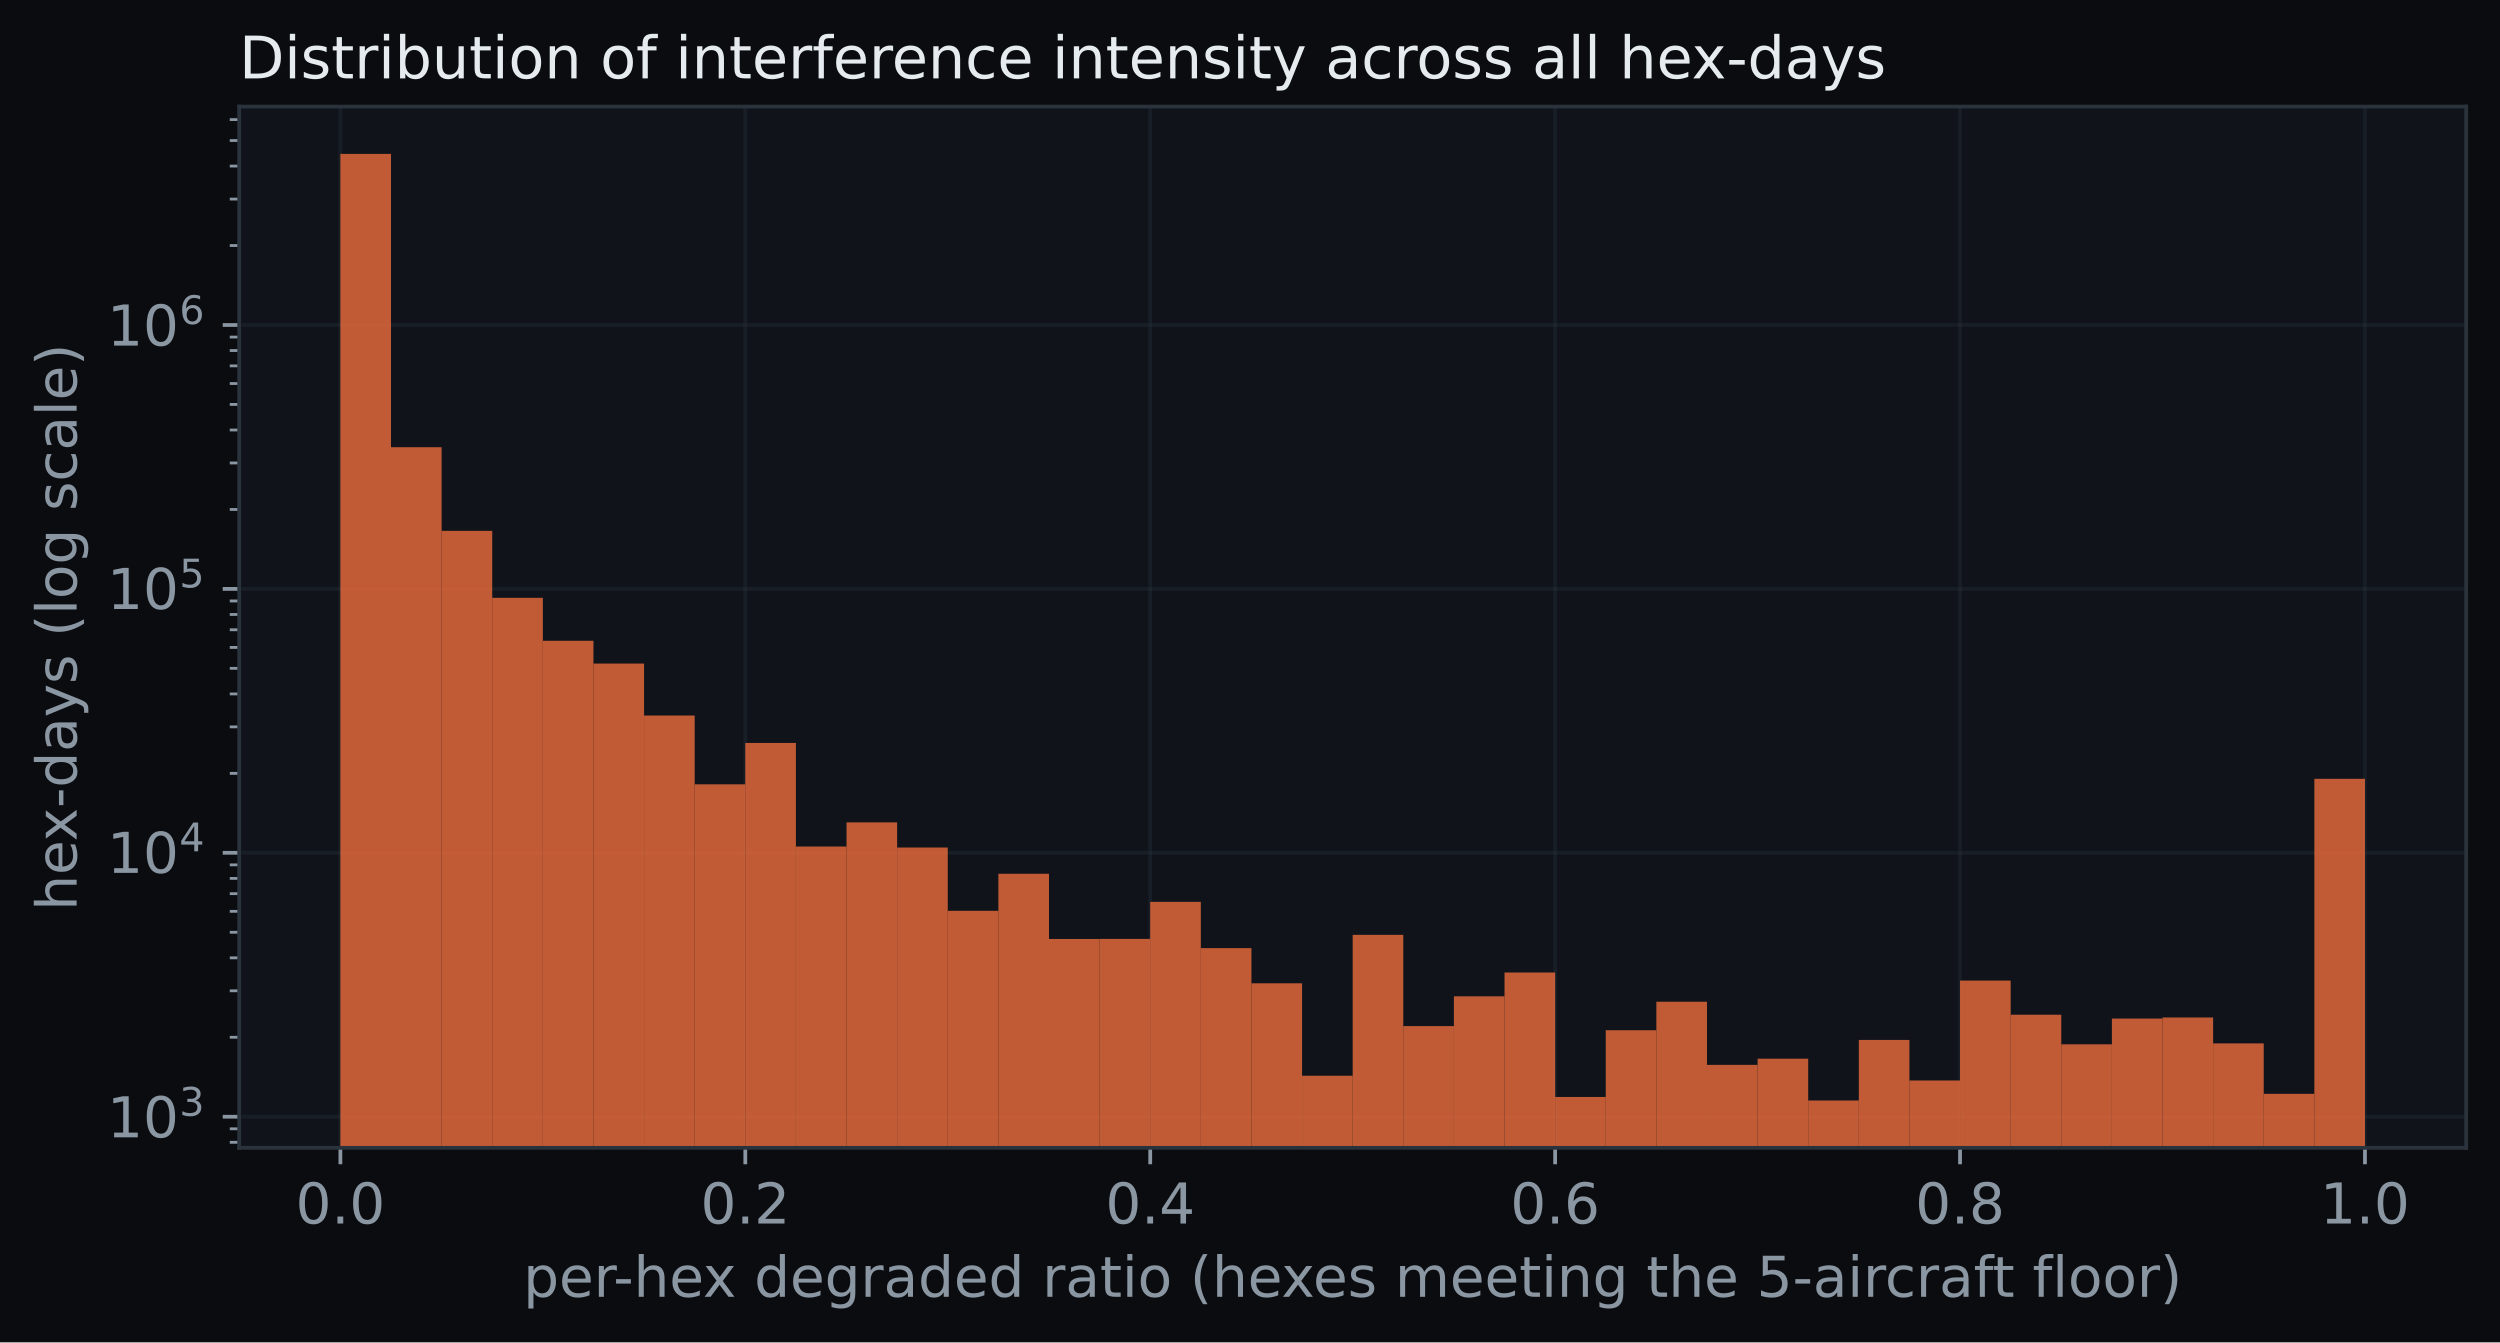
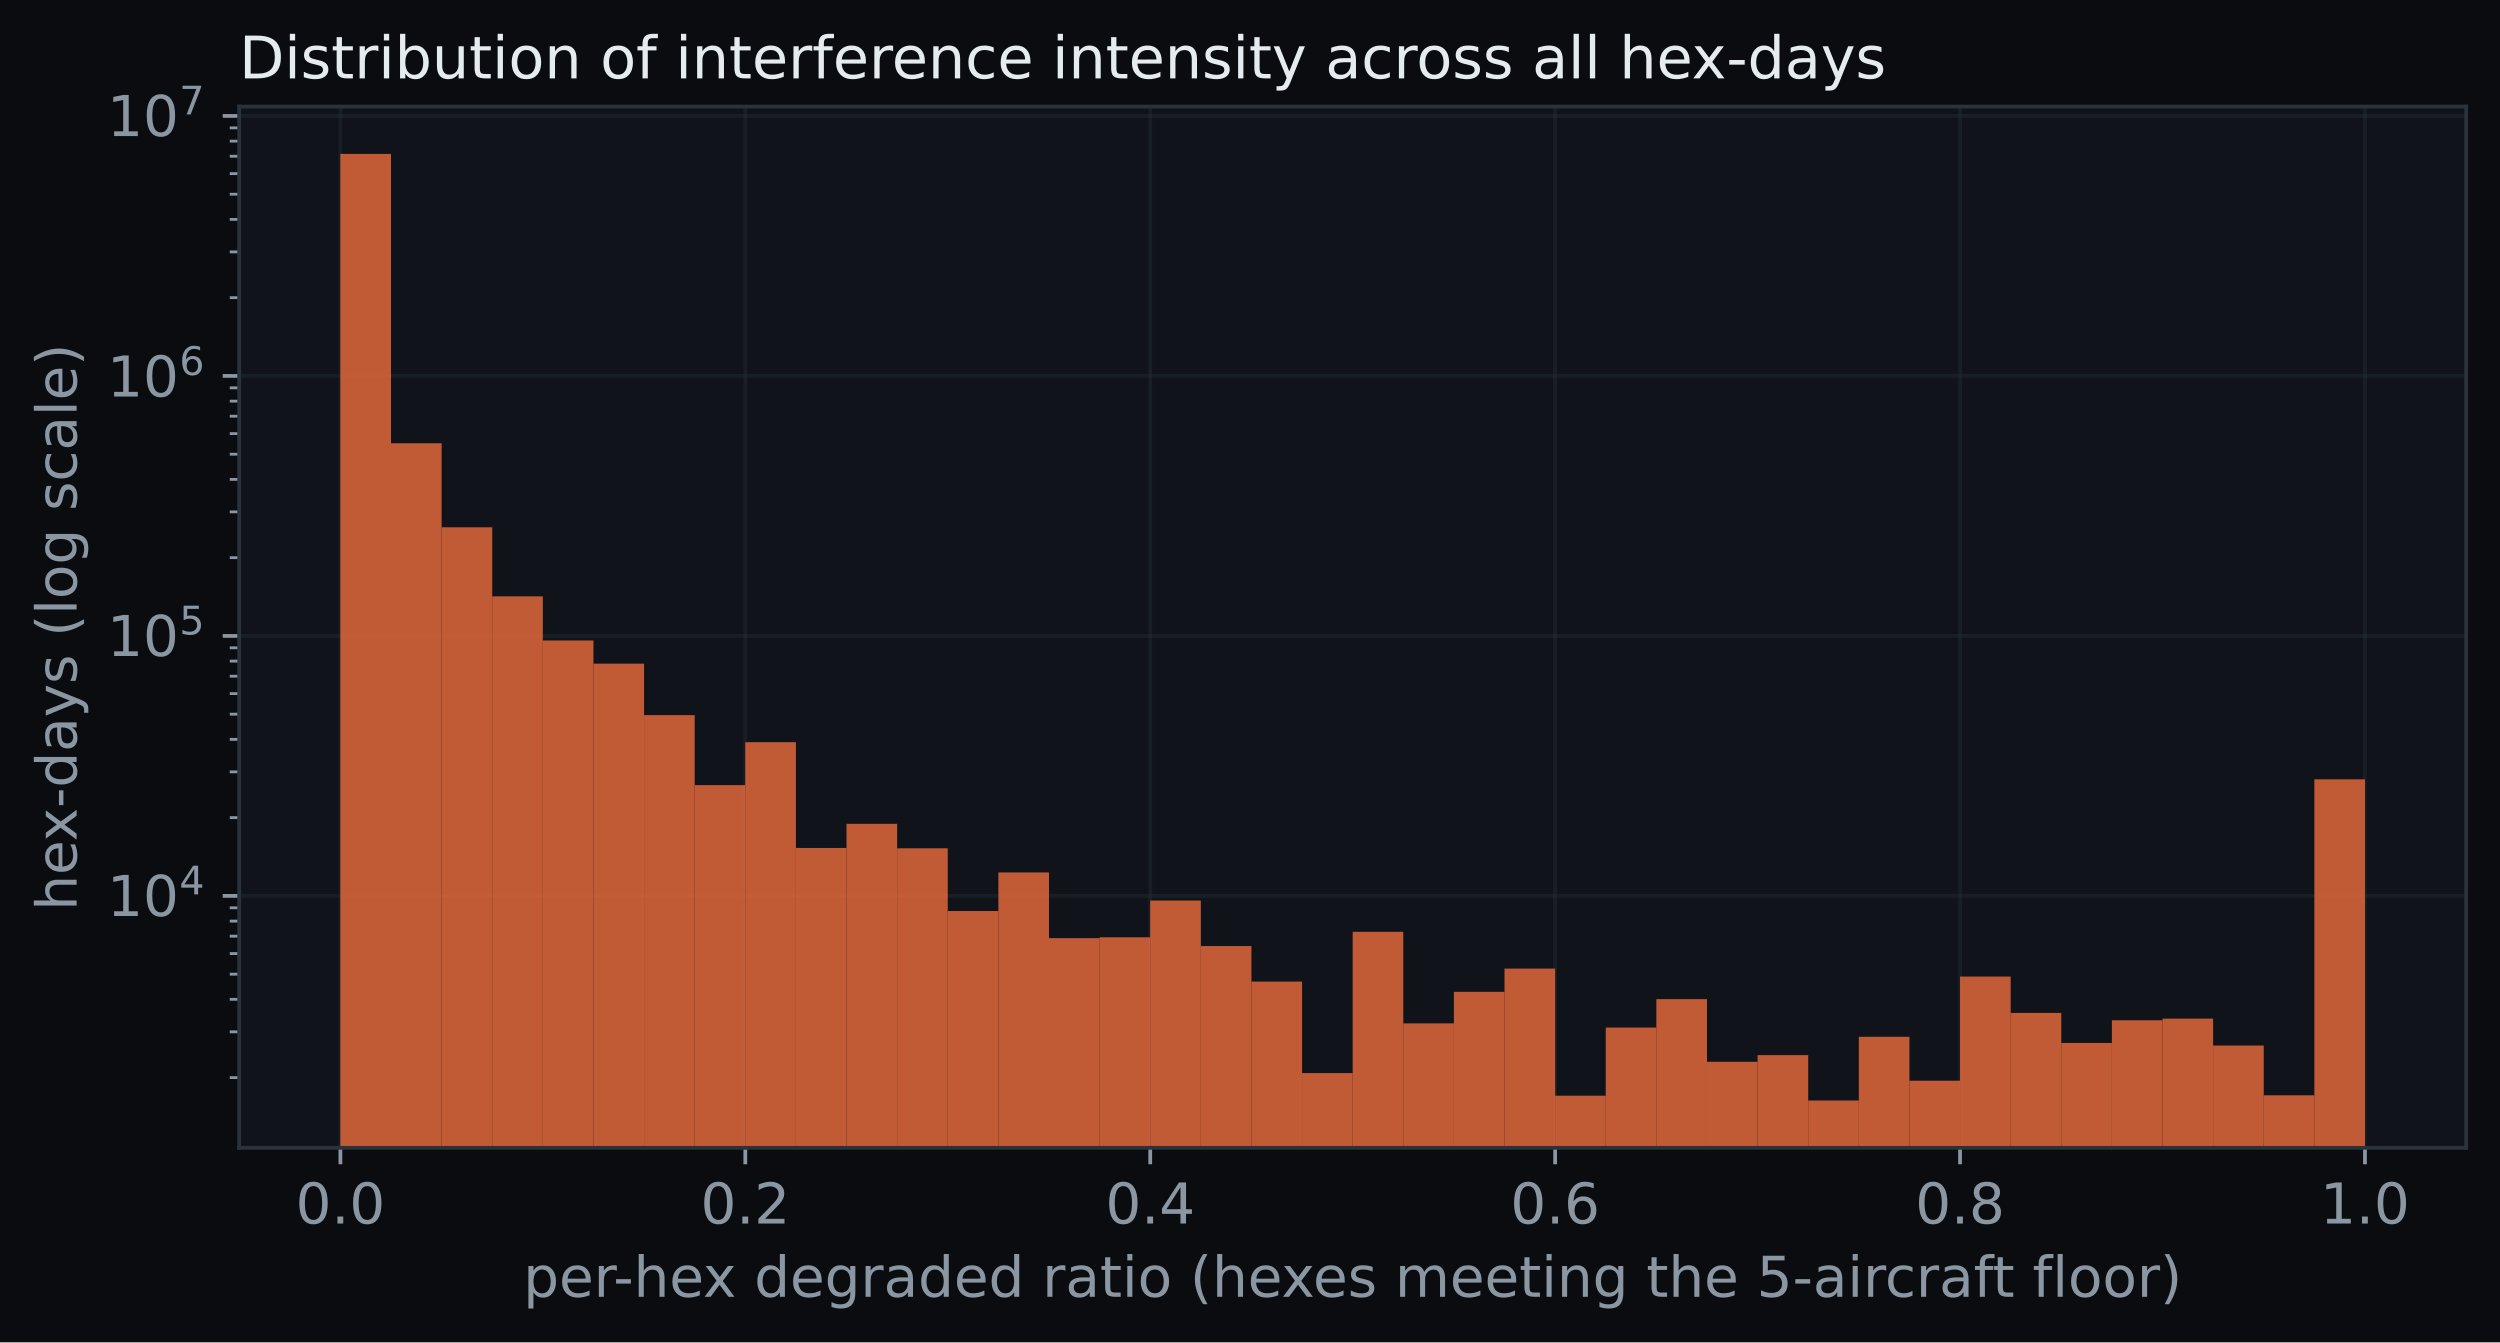
<svg xmlns="http://www.w3.org/2000/svg" xmlns:xlink="http://www.w3.org/1999/xlink" width="532.434pt" height="285.886pt" viewBox="0 0 532.434 285.886" version="1.1">
  <defs>
    <style type="text/css">*{stroke-linejoin: round; stroke-linecap: butt}</style>
  </defs>
  <g id="figure_1">
    <g id="patch_1">
      <path d="M 0 285.886  L 532.434 285.886  L 532.434 0  L 0 0  z " style="fill: #0a0c0f" />
    </g>
    <g id="axes_1">
      <g id="patch_2">
        <path d="M 50.934 244.458  L 525.234 244.458  L 525.234 22.698  L 50.934 22.698  z " style="fill: #10141a" />
      </g>
      <g id="matplotlib.axis_1">
        <g id="xtick_1">
          <g id="line2d_1">
-             <path d="M 72.493 244.458  L 72.493 22.698  " clip-path="url(#p4cb414481f)" style="fill: none; stroke: #2a323c; stroke-opacity: 0.35; stroke-width: 0.8; stroke-linecap: square" />
+             <path d="M 72.493 244.458  L 72.493 22.698  " clip-path="url(#pe78b18caf6)" style="fill: none; stroke: #2a323c; stroke-opacity: 0.35; stroke-width: 0.8; stroke-linecap: square" />
          </g>
          <g id="line2d_2">
            <defs>
-               <path id="m6b5adb0fe4" d="M 0 0  L 0 3.5  " style="stroke: #8b96a3; stroke-width: 0.8" />
+               <path id="mdc5066c6ee" d="M 0 0  L 0 3.5  " style="stroke: #8b96a3; stroke-width: 0.8" />
            </defs>
            <g>
-               <use xlink:href="#m6b5adb0fe4" x="72.493" y="244.458" style="fill: #8b96a3; stroke: #8b96a3; stroke-width: 0.8" />
+               <use xlink:href="#mdc5066c6ee" x="72.493" y="244.458" style="fill: #8b96a3; stroke: #8b96a3; stroke-width: 0.8" />
            </g>
          </g>
          <g id="text_1">
            <text style="font-size: 12px; font-family: 'DejaVu Sans'; text-anchor: middle; fill: #8b96a3" x="72.493" y="260.576" transform="rotate(-0 72.49284 260.5762)">0.0</text>
          </g>
        </g>
        <g id="xtick_2">
          <g id="line2d_3">
-             <path d="M 158.729 244.458  L 158.729 22.698  " clip-path="url(#p4cb414481f)" style="fill: none; stroke: #2a323c; stroke-opacity: 0.35; stroke-width: 0.8; stroke-linecap: square" />
+             <path d="M 158.729 244.458  L 158.729 22.698  " clip-path="url(#pe78b18caf6)" style="fill: none; stroke: #2a323c; stroke-opacity: 0.35; stroke-width: 0.8; stroke-linecap: square" />
          </g>
          <g id="line2d_4">
            <g>
-               <use xlink:href="#m6b5adb0fe4" x="158.729" y="244.458" style="fill: #8b96a3; stroke: #8b96a3; stroke-width: 0.8" />
+               <use xlink:href="#mdc5066c6ee" x="158.729" y="244.458" style="fill: #8b96a3; stroke: #8b96a3; stroke-width: 0.8" />
            </g>
          </g>
          <g id="text_2">
            <text style="font-size: 12px; font-family: 'DejaVu Sans'; text-anchor: middle; fill: #8b96a3" x="158.729" y="260.576" transform="rotate(-0 158.7292 260.5762)">0.2</text>
          </g>
        </g>
        <g id="xtick_3">
          <g id="line2d_5">
-             <path d="M 244.966 244.458  L 244.966 22.698  " clip-path="url(#p4cb414481f)" style="fill: none; stroke: #2a323c; stroke-opacity: 0.35; stroke-width: 0.8; stroke-linecap: square" />
+             <path d="M 244.966 244.458  L 244.966 22.698  " clip-path="url(#pe78b18caf6)" style="fill: none; stroke: #2a323c; stroke-opacity: 0.35; stroke-width: 0.8; stroke-linecap: square" />
          </g>
          <g id="line2d_6">
            <g>
-               <use xlink:href="#m6b5adb0fe4" x="244.966" y="244.458" style="fill: #8b96a3; stroke: #8b96a3; stroke-width: 0.8" />
+               <use xlink:href="#mdc5066c6ee" x="244.966" y="244.458" style="fill: #8b96a3; stroke: #8b96a3; stroke-width: 0.8" />
            </g>
          </g>
          <g id="text_3">
            <text style="font-size: 12px; font-family: 'DejaVu Sans'; text-anchor: middle; fill: #8b96a3" x="244.966" y="260.576" transform="rotate(-0 244.9656 260.5762)">0.4</text>
          </g>
        </g>
        <g id="xtick_4">
          <g id="line2d_7">
-             <path d="M 331.202 244.458  L 331.202 22.698  " clip-path="url(#p4cb414481f)" style="fill: none; stroke: #2a323c; stroke-opacity: 0.35; stroke-width: 0.8; stroke-linecap: square" />
+             <path d="M 331.202 244.458  L 331.202 22.698  " clip-path="url(#pe78b18caf6)" style="fill: none; stroke: #2a323c; stroke-opacity: 0.35; stroke-width: 0.8; stroke-linecap: square" />
          </g>
          <g id="line2d_8">
            <g>
-               <use xlink:href="#m6b5adb0fe4" x="331.202" y="244.458" style="fill: #8b96a3; stroke: #8b96a3; stroke-width: 0.8" />
+               <use xlink:href="#mdc5066c6ee" x="331.202" y="244.458" style="fill: #8b96a3; stroke: #8b96a3; stroke-width: 0.8" />
            </g>
          </g>
          <g id="text_4">
            <text style="font-size: 12px; font-family: 'DejaVu Sans'; text-anchor: middle; fill: #8b96a3" x="331.202" y="260.576" transform="rotate(-0 331.2019 260.5762)">0.6</text>
          </g>
        </g>
        <g id="xtick_5">
          <g id="line2d_9">
-             <path d="M 417.438 244.458  L 417.438 22.698  " clip-path="url(#p4cb414481f)" style="fill: none; stroke: #2a323c; stroke-opacity: 0.35; stroke-width: 0.8; stroke-linecap: square" />
+             <path d="M 417.438 244.458  L 417.438 22.698  " clip-path="url(#pe78b18caf6)" style="fill: none; stroke: #2a323c; stroke-opacity: 0.35; stroke-width: 0.8; stroke-linecap: square" />
          </g>
          <g id="line2d_10">
            <g>
-               <use xlink:href="#m6b5adb0fe4" x="417.438" y="244.458" style="fill: #8b96a3; stroke: #8b96a3; stroke-width: 0.8" />
+               <use xlink:href="#mdc5066c6ee" x="417.438" y="244.458" style="fill: #8b96a3; stroke: #8b96a3; stroke-width: 0.8" />
            </g>
          </g>
          <g id="text_5">
            <text style="font-size: 12px; font-family: 'DejaVu Sans'; text-anchor: middle; fill: #8b96a3" x="417.438" y="260.576" transform="rotate(-0 417.4383 260.5762)">0.8</text>
          </g>
        </g>
        <g id="xtick_6">
          <g id="line2d_11">
-             <path d="M 503.675 244.458  L 503.675 22.698  " clip-path="url(#p4cb414481f)" style="fill: none; stroke: #2a323c; stroke-opacity: 0.35; stroke-width: 0.8; stroke-linecap: square" />
+             <path d="M 503.675 244.458  L 503.675 22.698  " clip-path="url(#pe78b18caf6)" style="fill: none; stroke: #2a323c; stroke-opacity: 0.35; stroke-width: 0.8; stroke-linecap: square" />
          </g>
          <g id="line2d_12">
            <g>
-               <use xlink:href="#m6b5adb0fe4" x="503.675" y="244.458" style="fill: #8b96a3; stroke: #8b96a3; stroke-width: 0.8" />
+               <use xlink:href="#mdc5066c6ee" x="503.675" y="244.458" style="fill: #8b96a3; stroke: #8b96a3; stroke-width: 0.8" />
            </g>
          </g>
          <g id="text_6">
            <text style="font-size: 12px; font-family: 'DejaVu Sans'; text-anchor: middle; fill: #8b96a3" x="503.675" y="260.576" transform="rotate(-0 503.6747 260.5762)">1.0</text>
          </g>
        </g>
        <g id="text_7">
          <text style="font-size: 12px; font-family: 'DejaVu Sans'; text-anchor: middle; fill: #8b96a3" x="288.084" y="276.19" transform="rotate(-0 288.0838 276.1899)">per-hex degraded ratio (hexes meeting the 5-aircraft floor)</text>
        </g>
      </g>
      <g id="matplotlib.axis_2">
        <g id="ytick_1">
          <g id="line2d_13">
-             <path d="M 50.934 237.832  L 525.234 237.832  " clip-path="url(#p4cb414481f)" style="fill: none; stroke: #2a323c; stroke-opacity: 0.35; stroke-width: 0.8; stroke-linecap: square" />
+             <path d="M 50.934 190.802  L 525.234 190.802  " clip-path="url(#pe78b18caf6)" style="fill: none; stroke: #2a323c; stroke-opacity: 0.35; stroke-width: 0.8; stroke-linecap: square" />
          </g>
          <g id="line2d_14">
            <defs>
-               <path id="m7302705c6e" d="M 0 0  L -3.5 0  " style="stroke: #8b96a3; stroke-width: 0.8" />
+               <path id="m44e5e47dce" d="M 0 0  L -3.5 0  " style="stroke: #8b96a3; stroke-width: 0.8" />
            </defs>
            <g>
-               <use xlink:href="#m7302705c6e" x="50.934" y="237.832" style="fill: #8b96a3; stroke: #8b96a3; stroke-width: 0.8" />
+               <use xlink:href="#m44e5e47dce" x="50.934" y="190.802" style="fill: #8b96a3; stroke: #8b96a3; stroke-width: 0.8" />
            </g>
          </g>
          <g id="text_8">
-             <g style="fill: #8b96a3" transform="translate(22.81375 242.3912)">
-               <text>
-                 <tspan x="0" y="-0.172" style="font-size: 12px; font-family: 'DejaVu Sans'; fill: #8b96a3">1</tspan>
-                 <tspan x="7.635" y="-0.172" style="font-size: 12px; font-family: 'DejaVu Sans'; fill: #8b96a3">0</tspan>
-                 <tspan x="15.384" y="-4.766" style="font-size: 8.4px; font-family: 'DejaVu Sans'; fill: #8b96a3">3</tspan>
-               </text>
-             </g>
-           </g>
-         </g>
-         <g id="ytick_2">
-           <g id="line2d_15">
-             <path d="M 50.934 181.625  L 525.234 181.625  " clip-path="url(#p4cb414481f)" style="fill: none; stroke: #2a323c; stroke-opacity: 0.35; stroke-width: 0.8; stroke-linecap: square" />
-           </g>
-           <g id="line2d_16">
-             <g>
-               <use xlink:href="#m7302705c6e" x="50.934" y="181.625" style="fill: #8b96a3; stroke: #8b96a3; stroke-width: 0.8" />
-             </g>
-           </g>
-           <g id="text_9">
-             <g style="fill: #8b96a3" transform="translate(22.81375 186.1844)">
+             <g style="fill: #8b96a3" transform="translate(22.81375 195.361)">
              <text>
                <tspan x="0" y="-0.281" style="font-size: 12px; font-family: 'DejaVu Sans'; fill: #8b96a3">1</tspan>
                <tspan x="7.635" y="-0.281" style="font-size: 12px; font-family: 'DejaVu Sans'; fill: #8b96a3">0</tspan>
                <tspan x="15.384" y="-4.875" style="font-size: 8.4px; font-family: 'DejaVu Sans'; fill: #8b96a3">4</tspan>
              </text>
            </g>
          </g>
        </g>
-         <g id="ytick_3">
-           <g id="line2d_17">
-             <path d="M 50.934 125.419  L 525.234 125.419  " clip-path="url(#p4cb414481f)" style="fill: none; stroke: #2a323c; stroke-opacity: 0.35; stroke-width: 0.8; stroke-linecap: square" />
-           </g>
-           <g id="line2d_18">
-             <g>
-               <use xlink:href="#m7302705c6e" x="50.934" y="125.419" style="fill: #8b96a3; stroke: #8b96a3; stroke-width: 0.8" />
-             </g>
-           </g>
-           <g id="text_10">
-             <g style="fill: #8b96a3" transform="translate(22.81375 129.9777)">
+         <g id="ytick_2">
+           <g id="line2d_15">
+             <path d="M 50.934 135.433  L 525.234 135.433  " clip-path="url(#pe78b18caf6)" style="fill: none; stroke: #2a323c; stroke-opacity: 0.35; stroke-width: 0.8; stroke-linecap: square" />
+           </g>
+           <g id="line2d_16">
+             <g>
+               <use xlink:href="#m44e5e47dce" x="50.934" y="135.433" style="fill: #8b96a3; stroke: #8b96a3; stroke-width: 0.8" />
+             </g>
+           </g>
+           <g id="text_9">
+             <g style="fill: #8b96a3" transform="translate(22.81375 139.992)">
              <text>
                <tspan x="0" y="-0.281" style="font-size: 12px; font-family: 'DejaVu Sans'; fill: #8b96a3">1</tspan>
                <tspan x="7.635" y="-0.281" style="font-size: 12px; font-family: 'DejaVu Sans'; fill: #8b96a3">0</tspan>
                <tspan x="15.384" y="-4.875" style="font-size: 8.4px; font-family: 'DejaVu Sans'; fill: #8b96a3">5</tspan>
              </text>
            </g>
          </g>
        </g>
-         <g id="ytick_4">
-           <g id="line2d_19">
-             <path d="M 50.934 69.212  L 525.234 69.212  " clip-path="url(#p4cb414481f)" style="fill: none; stroke: #2a323c; stroke-opacity: 0.35; stroke-width: 0.8; stroke-linecap: square" />
-           </g>
-           <g id="line2d_20">
-             <g>
-               <use xlink:href="#m7302705c6e" x="50.934" y="69.212" style="fill: #8b96a3; stroke: #8b96a3; stroke-width: 0.8" />
-             </g>
-           </g>
-           <g id="text_11">
-             <g style="fill: #8b96a3" transform="translate(22.81375 73.77103)">
+         <g id="ytick_3">
+           <g id="line2d_17">
+             <path d="M 50.934 80.064  L 525.234 80.064  " clip-path="url(#pe78b18caf6)" style="fill: none; stroke: #2a323c; stroke-opacity: 0.35; stroke-width: 0.8; stroke-linecap: square" />
+           </g>
+           <g id="line2d_18">
+             <g>
+               <use xlink:href="#m44e5e47dce" x="50.934" y="80.064" style="fill: #8b96a3; stroke: #8b96a3; stroke-width: 0.8" />
+             </g>
+           </g>
+           <g id="text_10">
+             <g style="fill: #8b96a3" transform="translate(22.81375 84.62305)">
              <text>
                <tspan x="0" y="-0.172" style="font-size: 12px; font-family: 'DejaVu Sans'; fill: #8b96a3">1</tspan>
                <tspan x="7.635" y="-0.172" style="font-size: 12px; font-family: 'DejaVu Sans'; fill: #8b96a3">0</tspan>
                <tspan x="15.384" y="-4.766" style="font-size: 8.4px; font-family: 'DejaVu Sans'; fill: #8b96a3">6</tspan>
              </text>
            </g>
          </g>
        </g>
+         <g id="ytick_4">
+           <g id="line2d_19">
+             <path d="M 50.934 24.695  L 525.234 24.695  " clip-path="url(#pe78b18caf6)" style="fill: none; stroke: #2a323c; stroke-opacity: 0.35; stroke-width: 0.8; stroke-linecap: square" />
+           </g>
+           <g id="line2d_20">
+             <g>
+               <use xlink:href="#m44e5e47dce" x="50.934" y="24.695" style="fill: #8b96a3; stroke: #8b96a3; stroke-width: 0.8" />
+             </g>
+           </g>
+           <g id="text_11">
+             <g style="fill: #8b96a3" transform="translate(22.81375 29.25409)">
+               <text>
+                 <tspan x="0" y="-0.281" style="font-size: 12px; font-family: 'DejaVu Sans'; fill: #8b96a3">1</tspan>
+                 <tspan x="7.635" y="-0.281" style="font-size: 12px; font-family: 'DejaVu Sans'; fill: #8b96a3">0</tspan>
+                 <tspan x="15.384" y="-4.875" style="font-size: 8.4px; font-family: 'DejaVu Sans'; fill: #8b96a3">7</tspan>
+               </text>
+             </g>
+           </g>
+         </g>
        <g id="ytick_5">
          <g id="line2d_21">
            <defs>
-               <path id="m97f16709af" d="M 0 0  L -2 0  " style="stroke: #8b96a3; stroke-width: 0.6" />
+               <path id="m44e218c4b0" d="M 0 0  L -2 0  " style="stroke: #8b96a3; stroke-width: 0.6" />
            </defs>
            <g>
-               <use xlink:href="#m97f16709af" x="50.934" y="243.279" style="fill: #8b96a3; stroke: #8b96a3; stroke-width: 0.6" />
+               <use xlink:href="#m44e218c4b0" x="50.934" y="229.503" style="fill: #8b96a3; stroke: #8b96a3; stroke-width: 0.6" />
            </g>
          </g>
        </g>
        <g id="ytick_6">
          <g id="line2d_22">
            <g>
-               <use xlink:href="#m97f16709af" x="50.934" y="240.404" style="fill: #8b96a3; stroke: #8b96a3; stroke-width: 0.6" />
+               <use xlink:href="#m44e218c4b0" x="50.934" y="219.753" style="fill: #8b96a3; stroke: #8b96a3; stroke-width: 0.6" />
            </g>
          </g>
        </g>
        <g id="ytick_7">
          <g id="line2d_23">
            <g>
-               <use xlink:href="#m97f16709af" x="50.934" y="220.912" style="fill: #8b96a3; stroke: #8b96a3; stroke-width: 0.6" />
+               <use xlink:href="#m44e218c4b0" x="50.934" y="212.835" style="fill: #8b96a3; stroke: #8b96a3; stroke-width: 0.6" />
            </g>
          </g>
        </g>
        <g id="ytick_8">
          <g id="line2d_24">
            <g>
-               <use xlink:href="#m97f16709af" x="50.934" y="211.015" style="fill: #8b96a3; stroke: #8b96a3; stroke-width: 0.6" />
+               <use xlink:href="#m44e218c4b0" x="50.934" y="207.47" style="fill: #8b96a3; stroke: #8b96a3; stroke-width: 0.6" />
            </g>
          </g>
        </g>
        <g id="ytick_9">
          <g id="line2d_25">
            <g>
-               <use xlink:href="#m97f16709af" x="50.934" y="203.992" style="fill: #8b96a3; stroke: #8b96a3; stroke-width: 0.6" />
+               <use xlink:href="#m44e218c4b0" x="50.934" y="203.085" style="fill: #8b96a3; stroke: #8b96a3; stroke-width: 0.6" />
            </g>
          </g>
        </g>
        <g id="ytick_10">
          <g id="line2d_26">
            <g>
-               <use xlink:href="#m97f16709af" x="50.934" y="198.545" style="fill: #8b96a3; stroke: #8b96a3; stroke-width: 0.6" />
+               <use xlink:href="#m44e218c4b0" x="50.934" y="199.379" style="fill: #8b96a3; stroke: #8b96a3; stroke-width: 0.6" />
            </g>
          </g>
        </g>
        <g id="ytick_11">
          <g id="line2d_27">
            <g>
-               <use xlink:href="#m97f16709af" x="50.934" y="194.095" style="fill: #8b96a3; stroke: #8b96a3; stroke-width: 0.6" />
+               <use xlink:href="#m44e218c4b0" x="50.934" y="196.168" style="fill: #8b96a3; stroke: #8b96a3; stroke-width: 0.6" />
            </g>
          </g>
        </g>
        <g id="ytick_12">
          <g id="line2d_28">
            <g>
-               <use xlink:href="#m97f16709af" x="50.934" y="190.332" style="fill: #8b96a3; stroke: #8b96a3; stroke-width: 0.6" />
+               <use xlink:href="#m44e218c4b0" x="50.934" y="193.335" style="fill: #8b96a3; stroke: #8b96a3; stroke-width: 0.6" />
            </g>
          </g>
        </g>
        <g id="ytick_13">
          <g id="line2d_29">
            <g>
-               <use xlink:href="#m97f16709af" x="50.934" y="187.072" style="fill: #8b96a3; stroke: #8b96a3; stroke-width: 0.6" />
+               <use xlink:href="#m44e218c4b0" x="50.934" y="174.134" style="fill: #8b96a3; stroke: #8b96a3; stroke-width: 0.6" />
            </g>
          </g>
        </g>
        <g id="ytick_14">
          <g id="line2d_30">
            <g>
-               <use xlink:href="#m97f16709af" x="50.934" y="184.197" style="fill: #8b96a3; stroke: #8b96a3; stroke-width: 0.6" />
+               <use xlink:href="#m44e218c4b0" x="50.934" y="164.384" style="fill: #8b96a3; stroke: #8b96a3; stroke-width: 0.6" />
            </g>
          </g>
        </g>
        <g id="ytick_15">
          <g id="line2d_31">
            <g>
-               <use xlink:href="#m97f16709af" x="50.934" y="164.705" style="fill: #8b96a3; stroke: #8b96a3; stroke-width: 0.6" />
+               <use xlink:href="#m44e218c4b0" x="50.934" y="157.466" style="fill: #8b96a3; stroke: #8b96a3; stroke-width: 0.6" />
            </g>
          </g>
        </g>
        <g id="ytick_16">
          <g id="line2d_32">
            <g>
-               <use xlink:href="#m97f16709af" x="50.934" y="154.808" style="fill: #8b96a3; stroke: #8b96a3; stroke-width: 0.6" />
+               <use xlink:href="#m44e218c4b0" x="50.934" y="152.101" style="fill: #8b96a3; stroke: #8b96a3; stroke-width: 0.6" />
            </g>
          </g>
        </g>
        <g id="ytick_17">
          <g id="line2d_33">
            <g>
-               <use xlink:href="#m97f16709af" x="50.934" y="147.786" style="fill: #8b96a3; stroke: #8b96a3; stroke-width: 0.6" />
+               <use xlink:href="#m44e218c4b0" x="50.934" y="147.716" style="fill: #8b96a3; stroke: #8b96a3; stroke-width: 0.6" />
            </g>
          </g>
        </g>
        <g id="ytick_18">
          <g id="line2d_34">
            <g>
-               <use xlink:href="#m97f16709af" x="50.934" y="142.339" style="fill: #8b96a3; stroke: #8b96a3; stroke-width: 0.6" />
+               <use xlink:href="#m44e218c4b0" x="50.934" y="144.01" style="fill: #8b96a3; stroke: #8b96a3; stroke-width: 0.6" />
            </g>
          </g>
        </g>
        <g id="ytick_19">
          <g id="line2d_35">
            <g>
-               <use xlink:href="#m97f16709af" x="50.934" y="137.888" style="fill: #8b96a3; stroke: #8b96a3; stroke-width: 0.6" />
+               <use xlink:href="#m44e218c4b0" x="50.934" y="140.799" style="fill: #8b96a3; stroke: #8b96a3; stroke-width: 0.6" />
            </g>
          </g>
        </g>
        <g id="ytick_20">
          <g id="line2d_36">
            <g>
-               <use xlink:href="#m97f16709af" x="50.934" y="134.125" style="fill: #8b96a3; stroke: #8b96a3; stroke-width: 0.6" />
+               <use xlink:href="#m44e218c4b0" x="50.934" y="137.966" style="fill: #8b96a3; stroke: #8b96a3; stroke-width: 0.6" />
            </g>
          </g>
        </g>
        <g id="ytick_21">
          <g id="line2d_37">
            <g>
-               <use xlink:href="#m97f16709af" x="50.934" y="130.866" style="fill: #8b96a3; stroke: #8b96a3; stroke-width: 0.6" />
+               <use xlink:href="#m44e218c4b0" x="50.934" y="118.765" style="fill: #8b96a3; stroke: #8b96a3; stroke-width: 0.6" />
            </g>
          </g>
        </g>
        <g id="ytick_22">
          <g id="line2d_38">
            <g>
-               <use xlink:href="#m97f16709af" x="50.934" y="127.991" style="fill: #8b96a3; stroke: #8b96a3; stroke-width: 0.6" />
+               <use xlink:href="#m44e218c4b0" x="50.934" y="109.015" style="fill: #8b96a3; stroke: #8b96a3; stroke-width: 0.6" />
            </g>
          </g>
        </g>
        <g id="ytick_23">
          <g id="line2d_39">
            <g>
-               <use xlink:href="#m97f16709af" x="50.934" y="108.499" style="fill: #8b96a3; stroke: #8b96a3; stroke-width: 0.6" />
+               <use xlink:href="#m44e218c4b0" x="50.934" y="102.098" style="fill: #8b96a3; stroke: #8b96a3; stroke-width: 0.6" />
            </g>
          </g>
        </g>
        <g id="ytick_24">
          <g id="line2d_40">
            <g>
-               <use xlink:href="#m97f16709af" x="50.934" y="98.601" style="fill: #8b96a3; stroke: #8b96a3; stroke-width: 0.6" />
+               <use xlink:href="#m44e218c4b0" x="50.934" y="96.732" style="fill: #8b96a3; stroke: #8b96a3; stroke-width: 0.6" />
            </g>
          </g>
        </g>
        <g id="ytick_25">
          <g id="line2d_41">
            <g>
-               <use xlink:href="#m97f16709af" x="50.934" y="91.579" style="fill: #8b96a3; stroke: #8b96a3; stroke-width: 0.6" />
+               <use xlink:href="#m44e218c4b0" x="50.934" y="92.348" style="fill: #8b96a3; stroke: #8b96a3; stroke-width: 0.6" />
            </g>
          </g>
        </g>
        <g id="ytick_26">
          <g id="line2d_42">
            <g>
-               <use xlink:href="#m97f16709af" x="50.934" y="86.132" style="fill: #8b96a3; stroke: #8b96a3; stroke-width: 0.6" />
+               <use xlink:href="#m44e218c4b0" x="50.934" y="88.641" style="fill: #8b96a3; stroke: #8b96a3; stroke-width: 0.6" />
            </g>
          </g>
        </g>
        <g id="ytick_27">
          <g id="line2d_43">
            <g>
-               <use xlink:href="#m97f16709af" x="50.934" y="81.681" style="fill: #8b96a3; stroke: #8b96a3; stroke-width: 0.6" />
+               <use xlink:href="#m44e218c4b0" x="50.934" y="85.43" style="fill: #8b96a3; stroke: #8b96a3; stroke-width: 0.6" />
            </g>
          </g>
        </g>
        <g id="ytick_28">
          <g id="line2d_44">
            <g>
-               <use xlink:href="#m97f16709af" x="50.934" y="77.918" style="fill: #8b96a3; stroke: #8b96a3; stroke-width: 0.6" />
+               <use xlink:href="#m44e218c4b0" x="50.934" y="82.598" style="fill: #8b96a3; stroke: #8b96a3; stroke-width: 0.6" />
            </g>
          </g>
        </g>
        <g id="ytick_29">
          <g id="line2d_45">
            <g>
-               <use xlink:href="#m97f16709af" x="50.934" y="74.659" style="fill: #8b96a3; stroke: #8b96a3; stroke-width: 0.6" />
+               <use xlink:href="#m44e218c4b0" x="50.934" y="63.396" style="fill: #8b96a3; stroke: #8b96a3; stroke-width: 0.6" />
            </g>
          </g>
        </g>
        <g id="ytick_30">
          <g id="line2d_46">
            <g>
-               <use xlink:href="#m97f16709af" x="50.934" y="71.784" style="fill: #8b96a3; stroke: #8b96a3; stroke-width: 0.6" />
+               <use xlink:href="#m44e218c4b0" x="50.934" y="53.646" style="fill: #8b96a3; stroke: #8b96a3; stroke-width: 0.6" />
            </g>
          </g>
        </g>
        <g id="ytick_31">
          <g id="line2d_47">
            <g>
-               <use xlink:href="#m97f16709af" x="50.934" y="52.292" style="fill: #8b96a3; stroke: #8b96a3; stroke-width: 0.6" />
+               <use xlink:href="#m44e218c4b0" x="50.934" y="46.729" style="fill: #8b96a3; stroke: #8b96a3; stroke-width: 0.6" />
            </g>
          </g>
        </g>
        <g id="ytick_32">
          <g id="line2d_48">
            <g>
-               <use xlink:href="#m97f16709af" x="50.934" y="42.395" style="fill: #8b96a3; stroke: #8b96a3; stroke-width: 0.6" />
+               <use xlink:href="#m44e218c4b0" x="50.934" y="41.363" style="fill: #8b96a3; stroke: #8b96a3; stroke-width: 0.6" />
            </g>
          </g>
        </g>
        <g id="ytick_33">
          <g id="line2d_49">
            <g>
-               <use xlink:href="#m97f16709af" x="50.934" y="35.372" style="fill: #8b96a3; stroke: #8b96a3; stroke-width: 0.6" />
+               <use xlink:href="#m44e218c4b0" x="50.934" y="36.979" style="fill: #8b96a3; stroke: #8b96a3; stroke-width: 0.6" />
            </g>
          </g>
        </g>
        <g id="ytick_34">
          <g id="line2d_50">
            <g>
-               <use xlink:href="#m97f16709af" x="50.934" y="29.925" style="fill: #8b96a3; stroke: #8b96a3; stroke-width: 0.6" />
+               <use xlink:href="#m44e218c4b0" x="50.934" y="33.272" style="fill: #8b96a3; stroke: #8b96a3; stroke-width: 0.6" />
            </g>
          </g>
        </g>
        <g id="ytick_35">
          <g id="line2d_51">
            <g>
-               <use xlink:href="#m97f16709af" x="50.934" y="25.475" style="fill: #8b96a3; stroke: #8b96a3; stroke-width: 0.6" />
+               <use xlink:href="#m44e218c4b0" x="50.934" y="30.061" style="fill: #8b96a3; stroke: #8b96a3; stroke-width: 0.6" />
+             </g>
+           </g>
+         </g>
+         <g id="ytick_36">
+           <g id="line2d_52">
+             <g>
+               <use xlink:href="#m44e218c4b0" x="50.934" y="27.229" style="fill: #8b96a3; stroke: #8b96a3; stroke-width: 0.6" />
            </g>
          </g>
        </g>
        <g id="text_12">
          <text style="font-size: 12px; font-family: 'DejaVu Sans'; text-anchor: middle; fill: #8b96a3" x="16.318" y="133.578" transform="rotate(-90 16.31812 133.578)">hex-days (log scale)</text>
        </g>
      </g>
      <g id="patch_3">
-         <path d="M 72.493 56613.16  L 83.272 56613.16  L 83.272 32.778  L 72.493 32.778  z " clip-path="url(#p4cb414481f)" style="fill: #e0673a; opacity: 0.85" />
+         <path d="M 72.493 55781.239  L 83.272 55781.239  L 83.272 32.778  L 72.493 32.778  z " clip-path="url(#pe78b18caf6)" style="fill: #e0673a; opacity: 0.85" />
      </g>
      <g id="patch_4">
-         <path d="M 83.272 56613.16  L 94.052 56613.16  L 94.052 95.244  L 83.272 95.244  z " clip-path="url(#p4cb414481f)" style="fill: #e0673a; opacity: 0.85" />
+         <path d="M 83.272 55781.239  L 94.052 55781.239  L 94.052 94.404  L 83.272 94.404  z " clip-path="url(#pe78b18caf6)" style="fill: #e0673a; opacity: 0.85" />
      </g>
      <g id="patch_5">
-         <path d="M 94.052 56613.16  L 104.831 56613.16  L 104.831 113.06  L 94.052 113.06  z " clip-path="url(#p4cb414481f)" style="fill: #e0673a; opacity: 0.85" />
+         <path d="M 94.052 55781.239  L 104.831 55781.239  L 104.831 112.301  L 94.052 112.301  z " clip-path="url(#pe78b18caf6)" style="fill: #e0673a; opacity: 0.85" />
      </g>
      <g id="patch_6">
-         <path d="M 104.831 56613.16  L 115.611 56613.16  L 115.611 127.319  L 104.831 127.319  z " clip-path="url(#p4cb414481f)" style="fill: #e0673a; opacity: 0.85" />
+         <path d="M 104.831 55781.239  L 115.611 55781.239  L 115.611 127.008  L 104.831 127.008  z " clip-path="url(#pe78b18caf6)" style="fill: #e0673a; opacity: 0.85" />
      </g>
      <g id="patch_7">
-         <path d="M 115.611 56613.16  L 126.391 56613.16  L 126.391 136.466  L 115.611 136.466  z " clip-path="url(#p4cb414481f)" style="fill: #e0673a; opacity: 0.85" />
+         <path d="M 115.611 55781.239  L 126.391 55781.239  L 126.391 136.405  L 115.611 136.405  z " clip-path="url(#pe78b18caf6)" style="fill: #e0673a; opacity: 0.85" />
      </g>
      <g id="patch_8">
-         <path d="M 126.391 56613.16  L 137.17 56613.16  L 137.17 141.323  L 126.391 141.323  z " clip-path="url(#p4cb414481f)" style="fill: #e0673a; opacity: 0.85" />
+         <path d="M 126.391 55781.239  L 137.17 55781.239  L 137.17 141.341  L 126.391 141.341  z " clip-path="url(#pe78b18caf6)" style="fill: #e0673a; opacity: 0.85" />
      </g>
      <g id="patch_9">
-         <path d="M 137.17 56613.16  L 147.95 56613.16  L 147.95 152.39  L 137.17 152.39  z " clip-path="url(#p4cb414481f)" style="fill: #e0673a; opacity: 0.85" />
+         <path d="M 137.17 55781.239  L 147.95 55781.239  L 147.95 152.304  L 137.17 152.304  z " clip-path="url(#pe78b18caf6)" style="fill: #e0673a; opacity: 0.85" />
      </g>
      <g id="patch_10">
-         <path d="M 147.95 56613.16  L 158.729 56613.16  L 158.729 167.04  L 147.95 167.04  z " clip-path="url(#p4cb414481f)" style="fill: #e0673a; opacity: 0.85" />
+         <path d="M 147.95 55781.239  L 158.729 55781.239  L 158.729 167.213  L 147.95 167.213  z " clip-path="url(#pe78b18caf6)" style="fill: #e0673a; opacity: 0.85" />
      </g>
      <g id="patch_11">
-         <path d="M 158.729 56613.16  L 169.509 56613.16  L 169.509 158.23  L 158.729 158.23  z " clip-path="url(#p4cb414481f)" style="fill: #e0673a; opacity: 0.85" />
+         <path d="M 158.729 55781.239  L 169.509 55781.239  L 169.509 158.067  L 158.729 158.067  z " clip-path="url(#pe78b18caf6)" style="fill: #e0673a; opacity: 0.85" />
      </g>
      <g id="patch_12">
-         <path d="M 169.509 56613.16  L 180.288 56613.16  L 180.288 180.288  L 169.509 180.288  z " clip-path="url(#p4cb414481f)" style="fill: #e0673a; opacity: 0.85" />
+         <path d="M 169.509 55781.239  L 180.288 55781.239  L 180.288 180.591  L 169.509 180.591  z " clip-path="url(#pe78b18caf6)" style="fill: #e0673a; opacity: 0.85" />
      </g>
      <g id="patch_13">
-         <path d="M 180.288 56613.16  L 191.068 56613.16  L 191.068 175.146  L 180.288 175.146  z " clip-path="url(#p4cb414481f)" style="fill: #e0673a; opacity: 0.85" />
+         <path d="M 180.288 55781.239  L 191.068 55781.239  L 191.068 175.454  L 180.288 175.454  z " clip-path="url(#pe78b18caf6)" style="fill: #e0673a; opacity: 0.85" />
      </g>
      <g id="patch_14">
-         <path d="M 191.068 56613.16  L 201.847 56613.16  L 201.847 180.502  L 191.068 180.502  z " clip-path="url(#p4cb414481f)" style="fill: #e0673a; opacity: 0.85" />
+         <path d="M 191.068 55781.239  L 201.847 55781.239  L 201.847 180.664  L 191.068 180.664  z " clip-path="url(#pe78b18caf6)" style="fill: #e0673a; opacity: 0.85" />
      </g>
      <g id="patch_15">
-         <path d="M 201.847 56613.16  L 212.627 56613.16  L 212.627 193.977  L 201.847 193.977  z " clip-path="url(#p4cb414481f)" style="fill: #e0673a; opacity: 0.85" />
+         <path d="M 201.847 55781.239  L 212.627 55781.239  L 212.627 194.027  L 201.847 194.027  z " clip-path="url(#pe78b18caf6)" style="fill: #e0673a; opacity: 0.85" />
      </g>
      <g id="patch_16">
-         <path d="M 212.627 56613.16  L 223.406 56613.16  L 223.406 186.089  L 212.627 186.089  z " clip-path="url(#p4cb414481f)" style="fill: #e0673a; opacity: 0.85" />
+         <path d="M 212.627 55781.239  L 223.406 55781.239  L 223.406 185.81  L 212.627 185.81  z " clip-path="url(#pe78b18caf6)" style="fill: #e0673a; opacity: 0.85" />
      </g>
      <g id="patch_17">
-         <path d="M 223.406 56613.16  L 234.186 56613.16  L 234.186 199.978  L 223.406 199.978  z " clip-path="url(#p4cb414481f)" style="fill: #e0673a; opacity: 0.85" />
+         <path d="M 223.406 55781.239  L 234.186 55781.239  L 234.186 199.801  L 223.406 199.801  z " clip-path="url(#pe78b18caf6)" style="fill: #e0673a; opacity: 0.85" />
      </g>
      <g id="patch_18">
-         <path d="M 234.186 56613.16  L 244.966 56613.16  L 244.966 199.962  L 234.186 199.962  z " clip-path="url(#p4cb414481f)" style="fill: #e0673a; opacity: 0.85" />
+         <path d="M 234.186 55781.239  L 244.966 55781.239  L 244.966 199.617  L 234.186 199.617  z " clip-path="url(#pe78b18caf6)" style="fill: #e0673a; opacity: 0.85" />
      </g>
      <g id="patch_19">
-         <path d="M 244.966 56613.16  L 255.745 56613.16  L 255.745 192.07  L 244.966 192.07  z " clip-path="url(#p4cb414481f)" style="fill: #e0673a; opacity: 0.85" />
+         <path d="M 244.966 55781.239  L 255.745 55781.239  L 255.745 191.794  L 244.966 191.794  z " clip-path="url(#pe78b18caf6)" style="fill: #e0673a; opacity: 0.85" />
      </g>
      <g id="patch_20">
-         <path d="M 255.745 56613.16  L 266.525 56613.16  L 266.525 201.922  L 255.745 201.922  z " clip-path="url(#p4cb414481f)" style="fill: #e0673a; opacity: 0.85" />
+         <path d="M 255.745 55781.239  L 266.525 55781.239  L 266.525 201.481  L 255.745 201.481  z " clip-path="url(#pe78b18caf6)" style="fill: #e0673a; opacity: 0.85" />
      </g>
      <g id="patch_21">
-         <path d="M 266.525 56613.16  L 277.304 56613.16  L 277.304 209.416  L 266.525 209.416  z " clip-path="url(#p4cb414481f)" style="fill: #e0673a; opacity: 0.85" />
+         <path d="M 266.525 55781.239  L 277.304 55781.239  L 277.304 209.05  L 266.525 209.05  z " clip-path="url(#pe78b18caf6)" style="fill: #e0673a; opacity: 0.85" />
      </g>
      <g id="patch_22">
-         <path d="M 277.304 56613.16  L 288.084 56613.16  L 288.084 229.101  L 277.304 229.101  z " clip-path="url(#p4cb414481f)" style="fill: #e0673a; opacity: 0.85" />
+         <path d="M 277.304 55781.239  L 288.084 55781.239  L 288.084 228.537  L 277.304 228.537  z " clip-path="url(#pe78b18caf6)" style="fill: #e0673a; opacity: 0.85" />
      </g>
      <g id="patch_23">
-         <path d="M 288.084 56613.16  L 298.863 56613.16  L 298.863 199.098  L 288.084 199.098  z " clip-path="url(#p4cb414481f)" style="fill: #e0673a; opacity: 0.85" />
+         <path d="M 288.084 55781.239  L 298.863 55781.239  L 298.863 198.452  L 288.084 198.452  z " clip-path="url(#pe78b18caf6)" style="fill: #e0673a; opacity: 0.85" />
      </g>
      <g id="patch_24">
-         <path d="M 298.863 56613.16  L 309.643 56613.16  L 309.643 218.53  L 298.863 218.53  z " clip-path="url(#p4cb414481f)" style="fill: #e0673a; opacity: 0.85" />
+         <path d="M 298.863 55781.239  L 309.643 55781.239  L 309.643 217.955  L 298.863 217.955  z " clip-path="url(#pe78b18caf6)" style="fill: #e0673a; opacity: 0.85" />
      </g>
      <g id="patch_25">
-         <path d="M 309.643 56613.16  L 320.422 56613.16  L 320.422 212.19  L 309.643 212.19  z " clip-path="url(#p4cb414481f)" style="fill: #e0673a; opacity: 0.85" />
+         <path d="M 309.643 55781.239  L 320.422 55781.239  L 320.422 211.237  L 309.643 211.237  z " clip-path="url(#pe78b18caf6)" style="fill: #e0673a; opacity: 0.85" />
      </g>
      <g id="patch_26">
-         <path d="M 320.422 56613.16  L 331.202 56613.16  L 331.202 207.12  L 320.422 207.12  z " clip-path="url(#p4cb414481f)" style="fill: #e0673a; opacity: 0.85" />
+         <path d="M 320.422 55781.239  L 331.202 55781.239  L 331.202 206.283  L 320.422 206.283  z " clip-path="url(#pe78b18caf6)" style="fill: #e0673a; opacity: 0.85" />
      </g>
      <g id="patch_27">
-         <path d="M 331.202 56613.16  L 341.981 56613.16  L 341.981 233.627  L 331.202 233.627  z " clip-path="url(#p4cb414481f)" style="fill: #e0673a; opacity: 0.85" />
+         <path d="M 331.202 55781.239  L 341.981 55781.239  L 341.981 233.355  L 331.202 233.355  z " clip-path="url(#pe78b18caf6)" style="fill: #e0673a; opacity: 0.85" />
      </g>
      <g id="patch_28">
-         <path d="M 341.981 56613.16  L 352.761 56613.16  L 352.761 219.409  L 341.981 219.409  z " clip-path="url(#p4cb414481f)" style="fill: #e0673a; opacity: 0.85" />
+         <path d="M 341.981 55781.239  L 352.761 55781.239  L 352.761 218.841  L 341.981 218.841  z " clip-path="url(#pe78b18caf6)" style="fill: #e0673a; opacity: 0.85" />
      </g>
      <g id="patch_29">
-         <path d="M 352.761 56613.16  L 363.541 56613.16  L 363.541 213.344  L 352.761 213.344  z " clip-path="url(#p4cb414481f)" style="fill: #e0673a; opacity: 0.85" />
+         <path d="M 352.761 55781.239  L 363.541 55781.239  L 363.541 212.787  L 352.761 212.787  z " clip-path="url(#pe78b18caf6)" style="fill: #e0673a; opacity: 0.85" />
      </g>
      <g id="patch_30">
-         <path d="M 363.541 56613.16  L 374.32 56613.16  L 374.32 226.79  L 363.541 226.79  z " clip-path="url(#p4cb414481f)" style="fill: #e0673a; opacity: 0.85" />
+         <path d="M 363.541 55781.239  L 374.32 55781.239  L 374.32 226.132  L 363.541 226.132  z " clip-path="url(#pe78b18caf6)" style="fill: #e0673a; opacity: 0.85" />
      </g>
      <g id="patch_31">
-         <path d="M 374.32 56613.16  L 385.1 56613.16  L 385.1 225.475  L 374.32 225.475  z " clip-path="url(#p4cb414481f)" style="fill: #e0673a; opacity: 0.85" />
+         <path d="M 374.32 55781.239  L 385.1 55781.239  L 385.1 224.712  L 374.32 224.712  z " clip-path="url(#pe78b18caf6)" style="fill: #e0673a; opacity: 0.85" />
      </g>
      <g id="patch_32">
-         <path d="M 385.1 56613.16  L 395.879 56613.16  L 395.879 234.378  L 385.1 234.378  z " clip-path="url(#p4cb414481f)" style="fill: #e0673a; opacity: 0.85" />
+         <path d="M 385.1 55781.239  L 395.879 55781.239  L 395.879 234.378  L 385.1 234.378  z " clip-path="url(#pe78b18caf6)" style="fill: #e0673a; opacity: 0.85" />
      </g>
      <g id="patch_33">
-         <path d="M 395.879 56613.16  L 406.659 56613.16  L 406.659 221.48  L 395.879 221.48  z " clip-path="url(#p4cb414481f)" style="fill: #e0673a; opacity: 0.85" />
+         <path d="M 395.879 55781.239  L 406.659 55781.239  L 406.659 220.81  L 395.879 220.81  z " clip-path="url(#pe78b18caf6)" style="fill: #e0673a; opacity: 0.85" />
      </g>
      <g id="patch_34">
-         <path d="M 406.659 56613.16  L 417.438 56613.16  L 417.438 230.112  L 406.659 230.112  z " clip-path="url(#p4cb414481f)" style="fill: #e0673a; opacity: 0.85" />
+         <path d="M 406.659 55781.239  L 417.438 55781.239  L 417.438 230.161  L 406.659 230.161  z " clip-path="url(#pe78b18caf6)" style="fill: #e0673a; opacity: 0.85" />
      </g>
      <g id="patch_35">
-         <path d="M 417.438 56613.16  L 428.218 56613.16  L 428.218 208.837  L 417.438 208.837  z " clip-path="url(#p4cb414481f)" style="fill: #e0673a; opacity: 0.85" />
+         <path d="M 417.438 55781.239  L 428.218 55781.239  L 428.218 207.98  L 417.438 207.98  z " clip-path="url(#pe78b18caf6)" style="fill: #e0673a; opacity: 0.85" />
      </g>
      <g id="patch_36">
-         <path d="M 428.218 56613.16  L 438.997 56613.16  L 438.997 216.108  L 428.218 216.108  z " clip-path="url(#p4cb414481f)" style="fill: #e0673a; opacity: 0.85" />
+         <path d="M 428.218 55781.239  L 438.997 55781.239  L 438.997 215.726  L 428.218 215.726  z " clip-path="url(#pe78b18caf6)" style="fill: #e0673a; opacity: 0.85" />
      </g>
      <g id="patch_37">
-         <path d="M 438.997 56613.16  L 449.777 56613.16  L 449.777 222.41  L 438.997 222.41  z " clip-path="url(#p4cb414481f)" style="fill: #e0673a; opacity: 0.85" />
+         <path d="M 438.997 55781.239  L 449.777 55781.239  L 449.777 222.118  L 438.997 222.118  z " clip-path="url(#pe78b18caf6)" style="fill: #e0673a; opacity: 0.85" />
      </g>
      <g id="patch_38">
-         <path d="M 449.777 56613.16  L 460.556 56613.16  L 460.556 216.924  L 449.777 216.924  z " clip-path="url(#p4cb414481f)" style="fill: #e0673a; opacity: 0.85" />
+         <path d="M 449.777 55781.239  L 460.556 55781.239  L 460.556 217.294  L 449.777 217.294  z " clip-path="url(#pe78b18caf6)" style="fill: #e0673a; opacity: 0.85" />
      </g>
      <g id="patch_39">
-         <path d="M 460.556 56613.16  L 471.336 56613.16  L 471.336 216.697  L 460.556 216.697  z " clip-path="url(#p4cb414481f)" style="fill: #e0673a; opacity: 0.85" />
+         <path d="M 460.556 55781.239  L 471.336 55781.239  L 471.336 216.942  L 460.556 216.942  z " clip-path="url(#pe78b18caf6)" style="fill: #e0673a; opacity: 0.85" />
      </g>
      <g id="patch_40">
-         <path d="M 471.336 56613.16  L 482.116 56613.16  L 482.116 222.216  L 471.336 222.216  z " clip-path="url(#p4cb414481f)" style="fill: #e0673a; opacity: 0.85" />
+         <path d="M 471.336 55781.239  L 482.116 55781.239  L 482.116 222.673  L 471.336 222.673  z " clip-path="url(#pe78b18caf6)" style="fill: #e0673a; opacity: 0.85" />
      </g>
      <g id="patch_41">
-         <path d="M 482.116 56613.16  L 492.895 56613.16  L 492.895 232.958  L 482.116 232.958  z " clip-path="url(#p4cb414481f)" style="fill: #e0673a; opacity: 0.85" />
+         <path d="M 482.116 55781.239  L 492.895 55781.239  L 492.895 233.27  L 482.116 233.27  z " clip-path="url(#pe78b18caf6)" style="fill: #e0673a; opacity: 0.85" />
      </g>
      <g id="patch_42">
-         <path d="M 492.895 56613.16  L 503.675 56613.16  L 503.675 165.869  L 492.895 165.869  z " clip-path="url(#p4cb414481f)" style="fill: #e0673a; opacity: 0.85" />
+         <path d="M 492.895 55781.239  L 503.675 55781.239  L 503.675 165.978  L 492.895 165.978  z " clip-path="url(#pe78b18caf6)" style="fill: #e0673a; opacity: 0.85" />
      </g>
      <g id="patch_43">
        <path d="M 50.934 244.458  L 50.934 22.698  " style="fill: none; stroke: #2a323c; stroke-width: 0.8; stroke-linejoin: miter; stroke-linecap: square" />
      </g>
      <g id="patch_44">
        <path d="M 525.234 244.458  L 525.234 22.698  " style="fill: none; stroke: #2a323c; stroke-width: 0.8; stroke-linejoin: miter; stroke-linecap: square" />
      </g>
      <g id="patch_45">
        <path d="M 50.934 244.458  L 525.234 244.458  " style="fill: none; stroke: #2a323c; stroke-width: 0.8; stroke-linejoin: miter; stroke-linecap: square" />
      </g>
      <g id="patch_46">
        <path d="M 50.934 22.698  L 525.234 22.698  " style="fill: none; stroke: #2a323c; stroke-width: 0.8; stroke-linejoin: miter; stroke-linecap: square" />
      </g>
      <g id="text_13">
        <text style="font-size: 12.5px; font-family: 'DejaVu Sans'; text-anchor: start; fill: #e6ebf0" x="50.934" y="16.698" transform="rotate(-0 50.93375 16.69805)">Distribution of interference intensity across all hex-days</text>
      </g>
    </g>
  </g>
  <defs>
-     <clipPath id="p4cb414481f">
+     <clipPath id="pe78b18caf6">
      <rect x="50.934" y="22.698" width="474.3" height="221.76" />
    </clipPath>
  </defs>
</svg>
